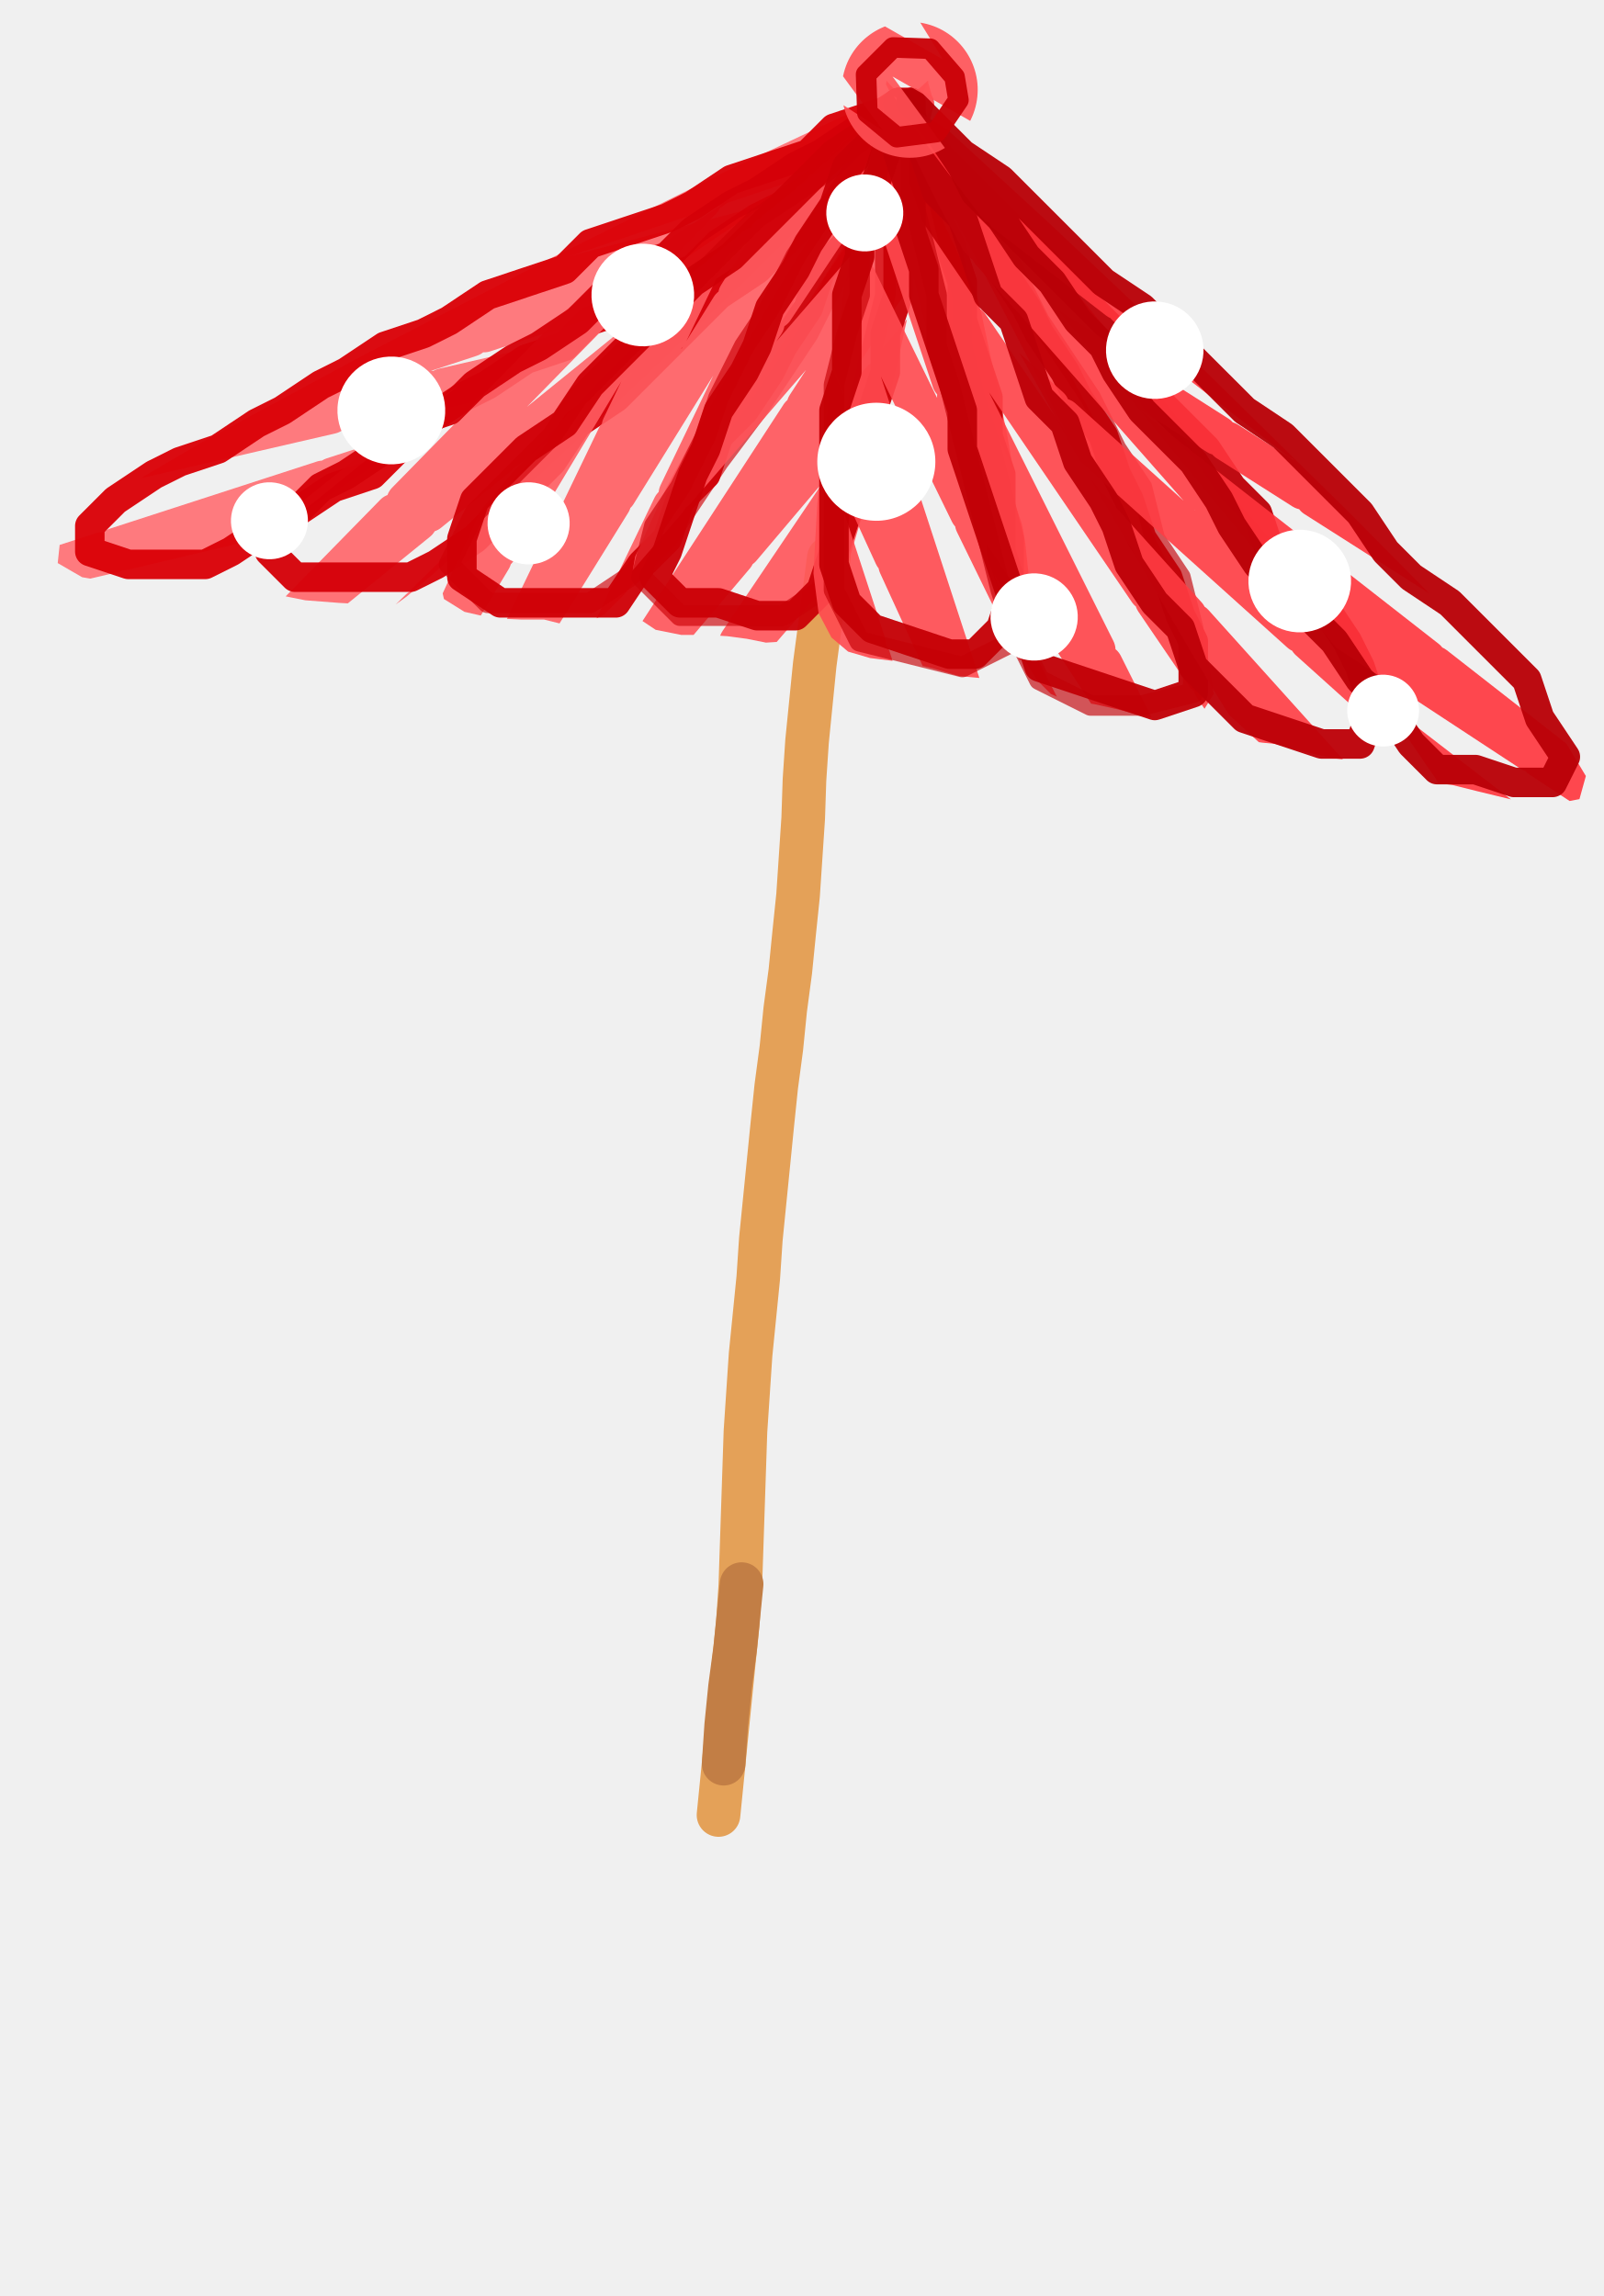
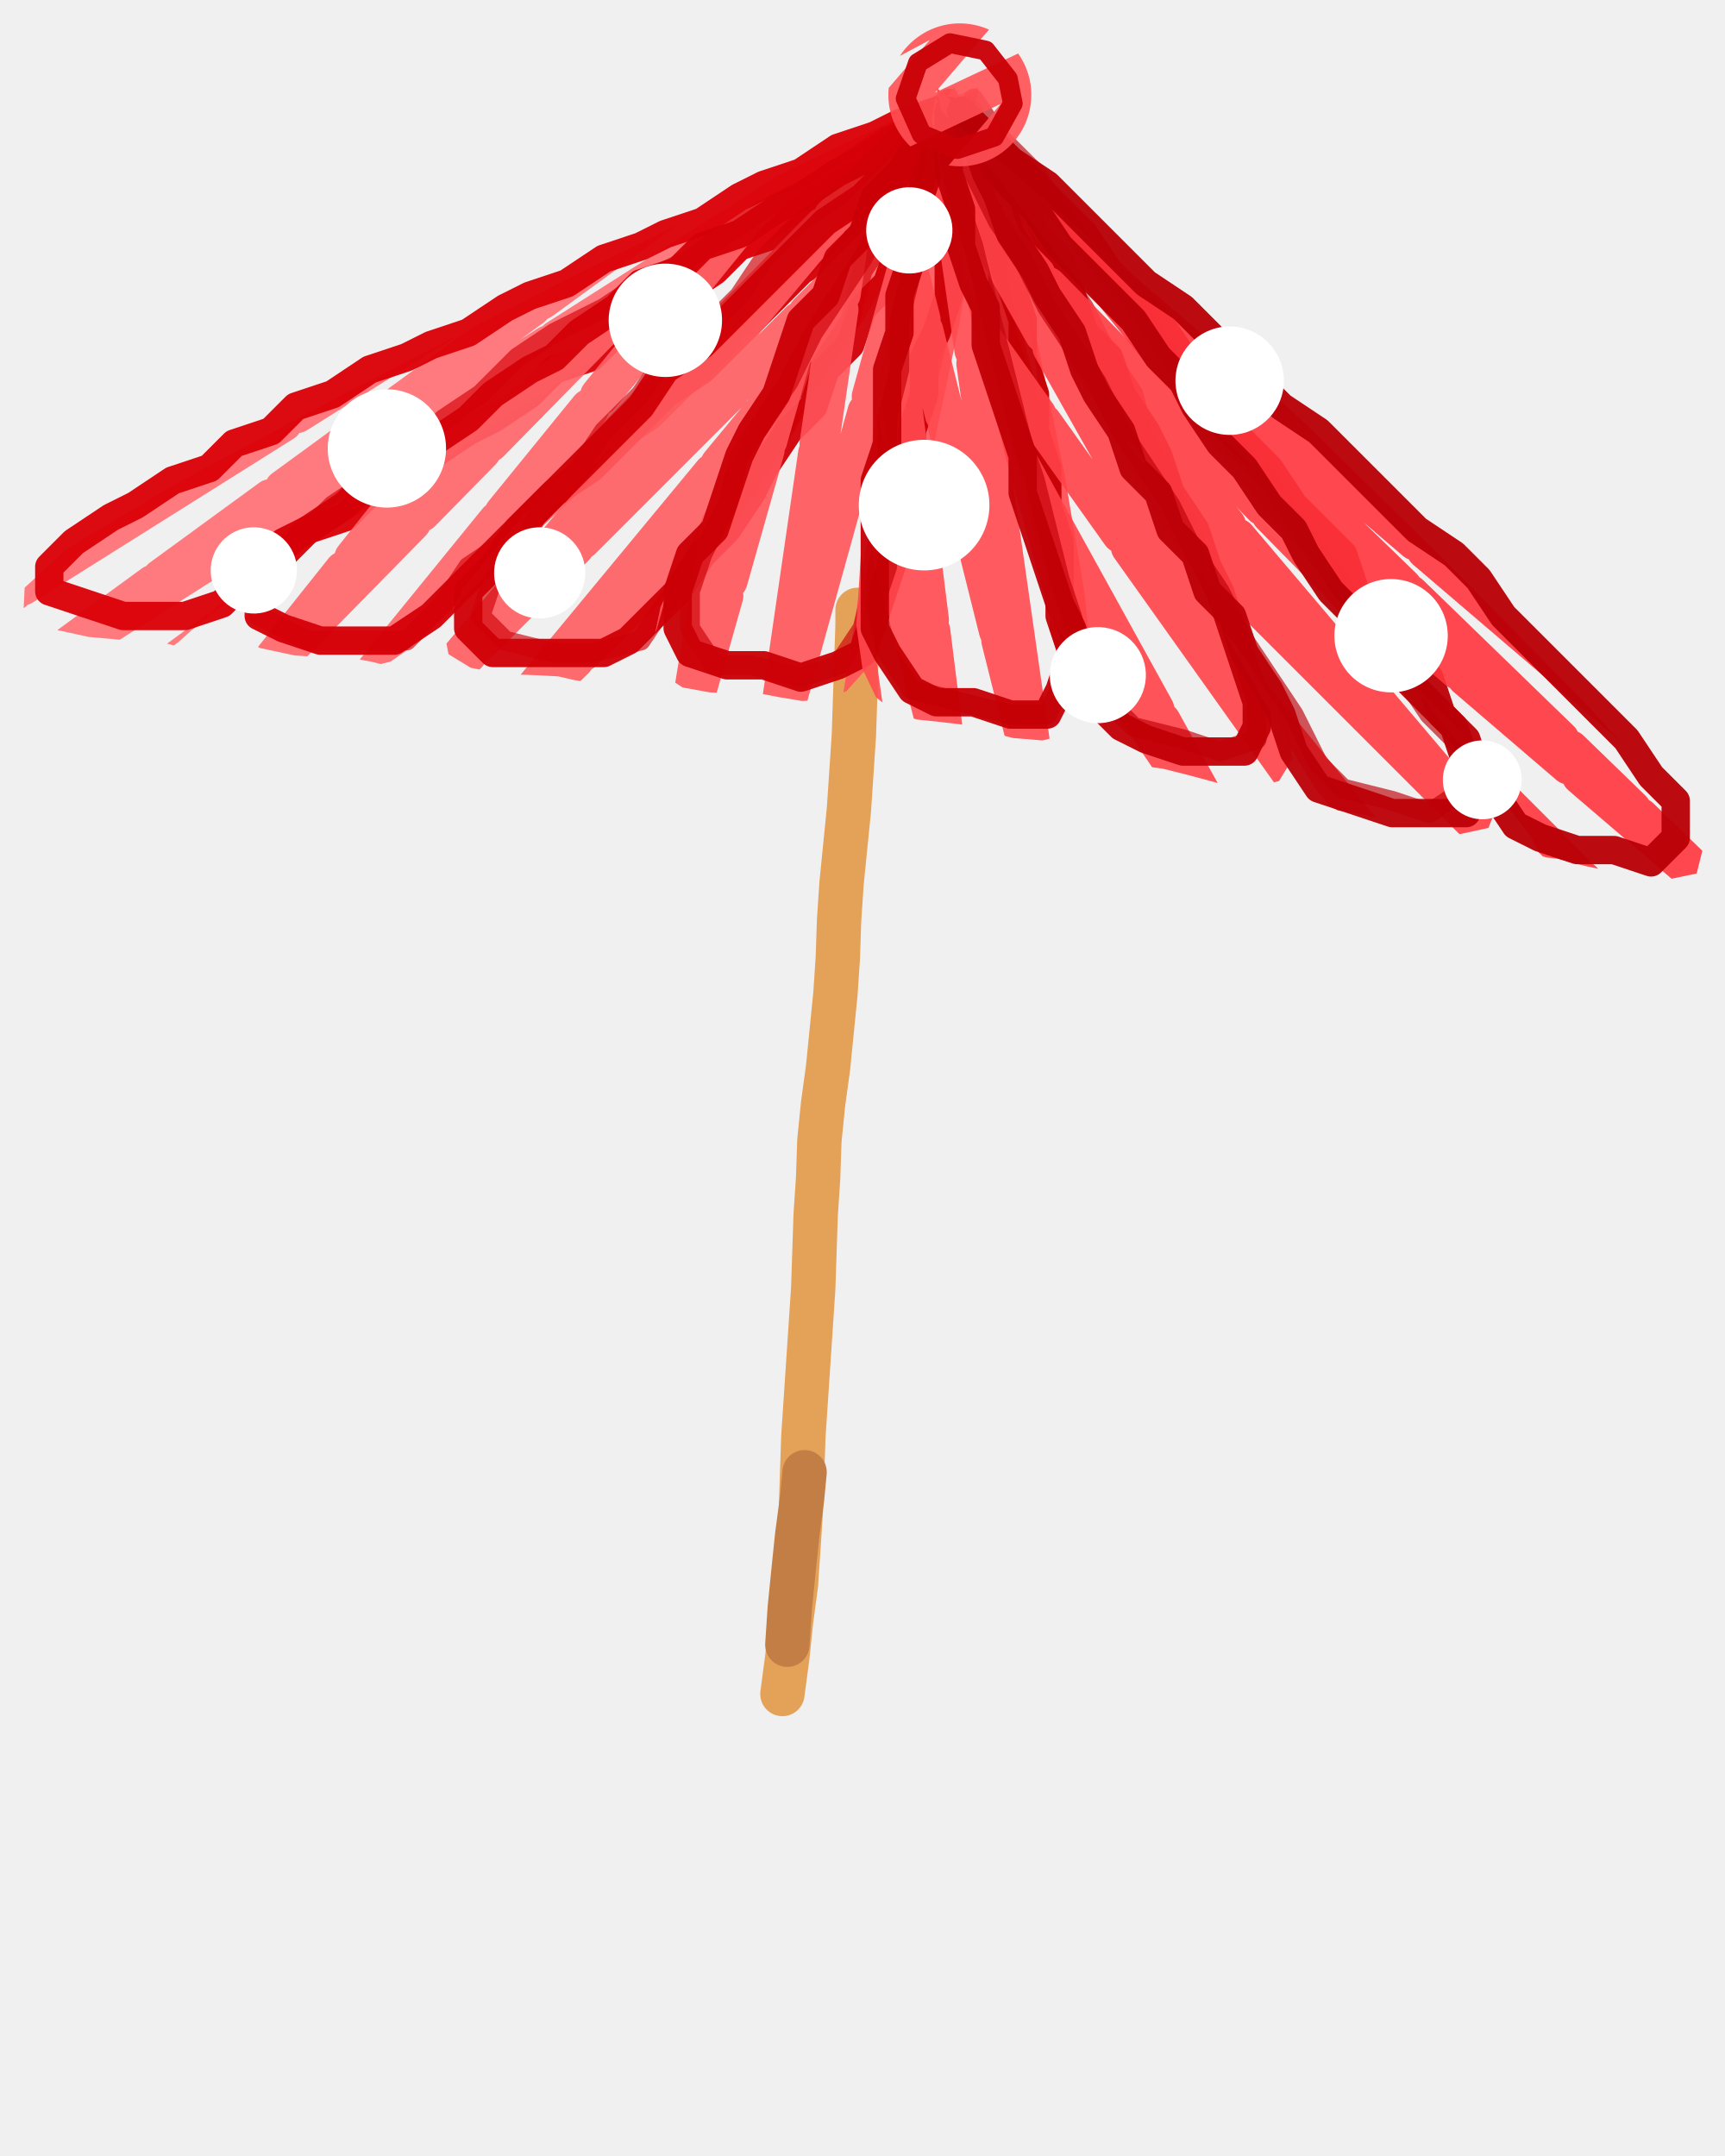
- <svg xmlns="http://www.w3.org/2000/svg" viewBox="0 0 125 179" width="125" height="179">
+ <svg xmlns="http://www.w3.org/2000/svg" viewBox="0 0 140 175" width="140" height="175">
  <defs>
    <clipPath id="k1">
-       <path d="M72.4,6.3L70.3,8.5 62.7,13.9 52,21.1 40.3,28.9 29.7,35.9 22.4,40.7 18.6,43.4 16.5,45.1 15.6,45.9 15.2,46.1 15,46.1 14.2,45.9 12.2,45.8 9.3,45.5 6.4,45 4.5,43.9 4.7,42 7.7,39.2 15.7,34.5 28.3,27.7 42.8,20.2 56.7,13.3 67.5,8.2Z" />
+       <path d="M79.4,7.1L76.9,9.6 68.3,15.7 56.1,24 42.7,32.8 30.6,40.7 22.3,46.2 17.9,49.3 15.5,51.2 14.5,52.1 14.1,52.4 13.8,52.3 12.9,52.1 10.6,52 7.2,51.7 4,51 1.9,49.8 2,47.7 5.5,44.5 14.6,39.1 29,31.4 45.6,22.9 61.5,15 73.7,9.2Z" />
    </clipPath>
    <clipPath id="k2">
-       <path d="M72.4,6.3L71.2,8.6 65.9,14.2 58.2,21.8 49.7,29.9 42,37.1 36.6,42.1 33.6,44.9 31.7,46.5 30.6,47.3 29.9,47.5 29.2,47.3 28.2,47.1 26.4,47 23.8,46.8 21.3,46.3 19.5,45.3 19.4,43.5 21.7,40.6 27.8,35.7 37.6,28.7 48.9,20.8 59.8,13.6 68.3,8.3Z" />
+       <path d="M79.4,7.1L78,9.7 72,16.1 63.2,24.7 53.5,33.9 44.7,42.1 38.5,47.8 35.1,50.9 33,52.8 31.7,53.7 30.9,53.9 30.1,53.7 29,53.5 26.9,53.4 23.9,53.2 21.1,52.6 19.1,51.4 19,49.3 21.5,46.1 28.5,40.5 39.6,32.5 52.6,23.6 65,15.4 74.7,9.4Z" />
    </clipPath>
    <clipPath id="k3">
-       <path d="M72.4,6.3L72.1,8.7 69.1,14.5 64.5,22.4 59.3,30.8 54.4,38.3 50.9,43.5 48.7,46.3 47.1,47.9 45.7,48.6 44.6,48.8 43.6,48.6 42.4,48.3 40.6,48.3 38.4,48.2 36.2,47.7 34.6,46.7 34.2,44.9 35.6,42 39.9,36.9 46.8,29.6 54.9,21.4 62.9,13.9 69.2,8.4Z" />
+       <path d="M79.4,7.1L79,9.8 75.6,16.4 70.4,25.4 64.5,35 59,43.5 55,49.4 52.5,52.6 50.6,54.4 49.1,55.3 47.8,55.4 46.6,55.2 45.3,54.9 43.3,54.8 40.7,54.7 38.2,54.2 36.4,53.1 36,51 37.6,47.7 42.4,41.9 50.3,33.6 59.5,24.3 68.5,15.7 75.7,9.5Z" />
    </clipPath>
    <clipPath id="k4">
-       <path d="M72.3,6.3L73,8.8 72.4,14.8 71.1,23 69.2,31.7 67.4,39.5 65.8,44.9 64.4,47.7 62.9,49.3 61.3,50 59.7,50.1 58.2,49.8 56.7,49.6 55.1,49.5 53.1,49.5 51.1,49.1 49.6,48.1 49,46.3 49.5,43.4 51.9,38.1 56,30.5 60.9,22.1 65.8,14.2 69.9,8.5Z" />
+       <path d="M79.3,7.1L80.1,9.9 79.4,16.8 77.9,26.1 75.8,36 73.7,44.9 71.9,51 70.4,54.2 68.7,56.1 66.9,56.8 65.1,56.9 63.3,56.6 61.7,56.3 59.8,56.3 57.6,56.2 55.4,55.8 53.7,54.7 52.9,52.7 53.6,49.3 56.3,43.3 60.9,34.7 66.4,25 71.9,16.1 76.6,9.6Z" />
    </clipPath>
    <clipPath id="k5">
-       <path d="M70.4,6.3L72.2,9.1 74.3,15.7 76.5,24.5 78.5,33.9 79.9,42.3 80.5,47.9 80,50.9 78.7,52.4 76.8,52.9 74.7,52.7 72.7,52.1 71,51.7 69.4,51.5 67.8,51.3 66.1,50.8 64.8,49.7 63.8,47.8 63.4,44.7 63.7,39.2 64.6,31.2 65.8,22.5 67.3,14.3 68.9,8.4Z" />
+       <path d="M77.4,7.1L79.4,10.2 81.7,17.7 84.2,27.8 86.4,38.5 88,48 88.7,54.5 88.2,57.9 86.7,59.6 84.6,60.1 82.2,59.9 79.9,59.3 78,58.8 76.3,58.6 74.4,58.4 72.6,57.8 71.1,56.6 70,54.3 69.5,50.8 69.9,44.5 70.8,35.5 72.2,25.5 73.9,16.2 75.7,9.5Z" />
    </clipPath>
    <clipPath id="k6">
-       <path d="M69.1,6.3L71.7,9.2 76.2,16.3 81.6,25.8 87,35.9 91.5,44.9 94.1,51 94.6,54.1 93.6,55.7 91.7,56.1 89.4,55.9 87.1,55.3 85.3,54.9 84.1,54.7 83,54.6 81.9,54.1 80.8,53 79.6,51 78.4,47.7 76.6,41.8 74.2,33.3 71.7,23.8 69.7,15 68.7,8.6Z" />
+       <path d="M76.1,7.1L79,10.4 84.1,18.5 90.2,29.3 96.3,40.8 101.4,51 104.4,58 104.9,61.6 103.8,63.4 101.7,63.9 99,63.6 96.4,62.9 94.4,62.4 93,62.2 91.7,62.1 90.5,61.6 89.3,60.4 88,58 86.6,54.3 84.5,47.5 81.8,37.8 79.1,27 76.8,17 75.6,9.7Z" />
    </clipPath>
    <clipPath id="k7">
-       <path d="M69,6.3L72.4,9.4 79.1,17 87.4,27.1 96,37.9 103.3,47.5 107.8,54 109.1,57.3 108.4,59 106.4,59.4 103.8,59.1 101.2,58.5 99.4,58 98.4,57.9 97.7,57.8 97.1,57.4 96.2,56.4 94.9,54.3 92.8,50.8 89.1,44.4 83.8,35.3 78.1,25.1 73,15.7 69.6,8.8Z" />
+       <path d="M76,7.1L79.9,10.7 87.4,19.3 97,30.8 106.7,43.1 115,54.1 120.1,61.5 121.6,65.2 120.8,67.2 118.5,67.7 115.6,67.3 112.6,66.6 110.5,66.1 109.4,65.9 108.6,65.8 107.9,65.4 106.9,64.2 105.4,61.8 103.1,57.8 98.9,50.6 92.9,40.1 86.3,28.5 80.5,17.8 76.6,10Z" />
    </clipPath>
    <clipPath id="k8">
-       <path d="M69,6.3L73.3,9.6 82.1,17.7 93.4,28.4 105.1,39.9 115.2,50.1 121.5,57 123.6,60.5 123.1,62.3 121,62.7 118.1,62.4 115.2,61.7 113.2,61.2 112.4,61.1 112.1,61.1 111.9,60.7 111.2,59.7 109.7,57.5 106.9,53.8 101.3,47.1 93.2,37.3 84.3,26.4 76.1,16.4 70.5,9Z" />
+       <path d="M76,7.1L80.8,10.9 90.9,20 103.8,32.3 117.2,45.4 128.7,57.1 135.8,64.9 138.2,68.9 137.7,70.9 135.3,71.4 132,71 128.7,70.3 126.4,69.7 125.5,69.6 125.2,69.5 124.9,69.2 124.2,67.9 122.4,65.5 119.2,61.3 112.9,53.6 103.6,42.4 93.4,30 84.1,18.5 77.7,10.2Z" />
    </clipPath>
    <clipPath id="k9">
-       <ellipse cx="70.9" cy="7" rx="5.3" ry="5.3" transform="rotate(9 70.9 7)" />
+       <ellipse cx="77.9" cy="7.7" rx="5.8" ry="5.8" transform="rotate(9 77.9 7.7)" />
    </clipPath>
  </defs>
-   <path d="M56,141.5L56.3,138.5 56.6,135.5 56.9,132.5 57.2,129.5 57.5,126.6 57.7,123.6 57.8,120.6 57.9,117.6 58,114.6 58.1,111.6 58.3,108.6 58.5,105.6 58.8,102.6 59.1,99.6 59.3,96.6 59.6,93.6 59.9,90.6 60.2,87.6 60.5,84.7 60.9,81.7 61.2,78.7 61.6,75.7 61.9,72.7 62.2,69.8 62.4,66.8 62.6,63.8 62.7,60.8 62.9,57.8 63.2,54.8 63.5,51.8 63.9,48.8 64.3,45.8 64.6,43.5" fill="none" stroke="#E4A158" stroke-width="3.4" stroke-linecap="round" stroke-linejoin="round" />
-   <path d="M56.4,137.5L56.6,134.5 56.9,131.5 57.3,128.5 57.6,125.5 57.8,123.5" fill="none" stroke="#C27E45" stroke-width="3.4" stroke-linecap="round" stroke-linejoin="round" />
+   <path d="M63.5,137.5L63.9,134.5 64.2,131.6 64.6,128.6 64.8,125.6 65,122.6 65.1,119.6 65.2,116.6 65.4,113.6 65.6,110.6 65.8,107.6 66,104.6 66.1,101.6 66.2,98.6 66.4,95.6 66.5,92.6 66.8,89.6 67.2,86.7 67.5,83.7 67.8,80.7 68,77.7 68.1,74.7 68.3,71.7 68.6,68.7 68.9,65.7 69.1,62.7 69.3,59.7 69.4,56.7 69.5,53.7 69.6,50.7 69.6,49.5" fill="none" stroke="#E4A158" stroke-width="3.6" stroke-linecap="round" stroke-linejoin="round" />
+   <path d="M63.9,133.5L64.1,130.5 64.4,127.5 64.7,124.6 65.1,121.6 65.3,119.5" fill="none" stroke="#C27E45" stroke-width="3.6" stroke-linecap="round" stroke-linejoin="round" />
  <g clip-path="url(#k1)">
-     <path d="M-6,10L68,-9 -7,16 70,-3 -5,22 74,3 -1,27 75,8 1,33 77,13 1,38 79,20 5,44 81,26 4,52 79,33 8,57 84,38 9,63 85,45" fill="none" stroke="#FF6D71" stroke-width="3.1" stroke-linecap="round" stroke-linejoin="round" stroke-opacity=".90" stroke-dasharray="17 1.1 7 .9 25 1.3 11 .8" stroke-dashoffset="36" />
+     <path d="M-19,22L57,-27 -17,27 60,-21 -12,33 64,-14 -9,39 67,-10 -6,44 72,-5 -2,50 76,1 2,55 79,6 7,59 82,11 11,64 87,15 14,69 90,21 15,77 94,27 19,83 99,33 26,86 100,38" fill="none" stroke="#FF6D71" stroke-width="3.1" stroke-linecap="round" stroke-linejoin="round" stroke-opacity=".90" stroke-dasharray="17 1.1 7 .9 25 1.3 11 .8" stroke-dashoffset="11" />
  </g>
-   <path d="M71,8L69,11 66,12 64,14 61,16 59,17 56,19 54,21 51,22 49,24 46,25 44,27 41,28 38,30 36,31 33,33 31,35 29,37 26,38 23,40 21,41 18,43 16,44 13,44 10,44 7,43 7,41 9,39 12,37 14,36 17,35 20,33 22,32 25,30 27,29 30,27 33,26 35,25 38,23 41,22 44,21 46,19 49,18 52,17 54,16 57,14 60,13 63,12 65,10 68,9 71,8Z" fill="none" stroke="#DA0006" stroke-width="2.3" stroke-linecap="round" stroke-linejoin="round" opacity=".95" />
+   <path d="M78,9L75,11 73,12 70,14 68,15 65,17 63,19 60,20 58,22 55,24 53,25 50,27 48,29 45,30 43,32 40,34 38,35 35,37 33,39 30,40 28,42 25,43 23,45 20,47 18,49 15,50 13,50 10,50 7,49 4,48 4,46 6,44 9,42 11,41 14,39 17,38 19,36 22,35 24,33 27,32 30,30 33,29 35,28 38,27 41,25 43,24 46,23 49,21 52,20 54,19 57,18 60,16 62,15 65,14 68,12 71,11 73,10 76,9Z" fill="none" stroke="#DA0006" stroke-width="2.3" stroke-linecap="round" stroke-linejoin="round" opacity=".95" />
  <g clip-path="url(#k2)">
-     <path d="M-2,26L52,-19 2,30 56,-14 7,35 59,-8 12,39 64,-3 16,44 68,2 21,50 74,7 24,56 79,12 29,61 83,18 36,65 87,23 40,69 92,28 45,74" fill="none" stroke="#FF6469" stroke-width="3.1" stroke-linecap="round" stroke-linejoin="round" stroke-opacity=".90" stroke-dasharray="17 1.1 7 .9 25 1.3 11 .8" stroke-dashoffset="26" />
+     <path d="M-4,34L49,-21 -1,40 54,-16 6,43 59,-13 11,46 62,-7 15,50 68,-4 21,55 74,1 26,60 80,5 31,65 83,11 35,71 89,15 41,75 95,20 48,78 100,26 52,86" fill="none" stroke="#FF6469" stroke-width="3.2" stroke-linecap="round" stroke-linejoin="round" stroke-opacity=".90" stroke-dasharray="17 1.1 7 .9 25 1.3 11 .8" stroke-dashoffset="7" />
  </g>
-   <path d="M71,8L70,11 67,13 65,15 63,17 61,19 59,21 56,23 54,25 52,27 50,29 48,31 45,33 43,36 41,38 39,40 37,42 34,44 32,45 29,45 26,45 23,45 21,43 23,40 25,38 27,37 30,35 32,33 35,32 37,30 40,28 42,27 45,25 47,23 49,21 52,20 54,18 57,16 59,15 62,13 64,12 67,10 70,8Z" fill="none" stroke="#D50007" stroke-width="2.3" stroke-linecap="round" stroke-linejoin="round" opacity=".95" />
+   <path d="M78,9L76,11 74,13 72,16 70,18 68,20 65,22 63,24 61,26 59,28 57,30 54,32 52,34 50,36 48,38 45,40 43,42 41,44 39,46 37,48 35,50 32,52 29,52 26,52 23,51 21,50 21,47 23,44 25,43 28,41 30,39 33,37 35,36 38,34 40,32 43,30 45,29 47,27 50,25 52,23 55,22 57,20 60,19 63,17 65,16 68,14 70,13 73,11 76,10Z" fill="none" stroke="#D50007" stroke-width="2.3" stroke-linecap="round" stroke-linejoin="round" opacity=".95" />
+   <path d="M77,8L75,11 72,14 70,17 67,20 64,23 61,25 59,28 56,31 53,34 50,36 47,39 44,41 41,44 38,46 36,49 33,52 29,52 25,52 21,50 21,47 24,44 27,41 30,39 33,37 36,34 39,32 42,29 45,27 49,25 52,23 56,21 59,19 62,17 66,15 69,13 72,11 76,10Z" fill="none" stroke="#D50007" stroke-width="1.6" stroke-linecap="round" stroke-linejoin="round" opacity=".65" />
  <g clip-path="url(#k3)">
-     <path d="M17,38L46,-9 21,44 51,-4 27,47 59,-3 35,49 65,-1 39,53 70,3 45,55 76,6 50,58 82,9 58,60 86,15 62,66 94,16" fill="none" stroke="#FF5C61" stroke-width="3.2" stroke-linecap="round" stroke-linejoin="round" stroke-opacity=".90" stroke-dasharray="17 1.1 7 .9 25 1.3 11 .8" stroke-dashoffset="34" />
+     <path d="M10,36L59,-12 16,40 63,-7 22,44 69,-3 28,47 73,2 32,52 79,4 36,55 83,8 40,60 87,14 45,66 92,18 52,68 98,22 54,76 104,27 60,79" fill="none" stroke="#FF5C61" stroke-width="3.2" stroke-linecap="round" stroke-linejoin="round" stroke-opacity=".90" stroke-dasharray="17 1.1 7 .9 25 1.3 11 .8" stroke-dashoffset="28" />
  </g>
-   <path d="M71,8L70,11 69,14 67,16 66,19 64,21 63,24 61,27 60,29 58,32 56,34 55,37 53,39 52,42 50,44 48,47 45,47 42,47 39,47 36,45 36,42 37,39 39,37 41,35 44,33 46,30 48,28 50,26 52,24 54,22 57,20 59,18 61,16 63,14 65,12 68,10 70,8Z" fill="none" stroke="#D00006" stroke-width="2.3" stroke-linecap="round" stroke-linejoin="round" opacity=".95" />
-   <path d="M72,8L71,12 69,16 67,19 65,22 63,26 61,29 59,32 56,36 54,39 52,42 49,45 46,47 42,47 38,47 35,44 37,40 40,37 43,34 45,31 48,28 51,25 53,23 56,20 59,17 62,15 65,13 68,10Z" fill="none" stroke="#D00006" stroke-width="1.6" stroke-linecap="round" stroke-linejoin="round" opacity=".65" />
+   <path d="M78,9L77,12 76,15 75,17 73,20 72,23 70,25 69,28 67,30 66,33 64,35 62,38 61,40 59,43 57,45 55,48 53,50 51,52 49,53 46,53 43,53 40,53 38,51 38,48 40,46 42,43 44,41 46,39 48,37 50,35 52,33 54,30 57,28 59,26 61,24 63,22 65,20 67,18 70,16 72,14 74,12 76,10Z" fill="none" stroke="#D00006" stroke-width="2.3" stroke-linecap="round" stroke-linejoin="round" opacity=".95" />
+   <path d="M77,9L76,12 74,15 72,19 70,22 69,26 67,29 65,32 63,36 60,39 58,42 56,46 54,49 52,52 48,53 45,53 41,52 39,50 40,47 42,45 44,41 47,38 49,35 52,32 54,29 57,27 60,24 62,21 65,18 68,16 71,13 74,10 77,8Z" fill="none" stroke="#D00006" stroke-width="1.6" stroke-linecap="round" stroke-linejoin="round" opacity=".65" />
  <g clip-path="url(#k4)">
-     <path d="M28,35L61,-3 35,38 67,1 40,42 73,5 45,47 77,10 49,53 82,14 55,54 87,17 59,59 92,20 65,62" fill="none" stroke="#FF5459" stroke-width="3.2" stroke-linecap="round" stroke-linejoin="round" stroke-opacity=".90" stroke-dasharray="17 1.1 7 .9 25 1.3 11 .8" stroke-dashoffset="38" />
+     <path d="M42,57L57,3 50,57 65,3 56,58 71,5 63,60 78,6 69,63 83,8 76,61 90,10 81,65" fill="none" stroke="#FF5459" stroke-width="3.2" stroke-linecap="round" stroke-linejoin="round" stroke-opacity=".90" stroke-dasharray="17 1.1 7 .9 25 1.3 11 .8" stroke-dashoffset="11" />
  </g>
-   <path d="M71,8L71,11 71,14 70,17 70,20 70,23 69,26 69,29 68,32 67,35 67,38 66,40 65,43 64,46 62,48 59,48 56,47 53,47 51,45 52,43 53,40 54,37 55,35 56,32 58,29 59,27 60,24 62,21 63,19 65,16 66,13 68,11 70,9Z" fill="none" stroke="#CB0006" stroke-width="2.3" stroke-linecap="round" stroke-linejoin="round" opacity=".95" />
-   <path d="M70,8L70,12 70,16 69,19 69,23 68,27 67,31 66,35 66,38 65,42 64,46 61,48 57,48 53,48 50,45 51,41 53,38 55,34 56,31 58,27 60,24 62,20 64,17 66,14 68,10Z" fill="none" stroke="#CB0006" stroke-width="1.6" stroke-linecap="round" stroke-linejoin="round" opacity=".65" />
+   <path d="M77,9L78,12 78,15 77,18 77,21 77,24 76,27 75,29 75,32 74,35 74,38 73,41 73,44 72,47 71,50 70,53 68,54 65,55 62,54 59,54 56,53 55,51 55,48 56,45 58,43 59,40 60,37 61,35 63,32 64,29 65,26 67,24 68,21 70,19 71,16 73,14 75,11 77,9Z" fill="none" stroke="#CB0006" stroke-width="2.3" stroke-linecap="round" stroke-linejoin="round" opacity=".95" />
+   <path d="M79,9L79,13 79,17 78,20 77,24 76,28 75,32 74,36 73,39 72,43 71,47 70,51 68,54 65,55 61,54 58,54 56,51 56,48 57,45 59,41 60,37 62,34 64,31 66,27 68,24 70,21 72,17 74,14 76,11Z" fill="none" stroke="#CB0006" stroke-width="1.6" stroke-linecap="round" stroke-linejoin="round" opacity=".65" />
  <g clip-path="url(#k5)">
-     <path d="M78,1L93,49 71,1 87,50 66,5 82,53 60,8 76,57 54,9 70,58 48,11 64,60" fill="none" stroke="#FF4A4F" stroke-width="3.2" stroke-linecap="round" stroke-linejoin="round" stroke-opacity=".90" stroke-dasharray="17 1.1 7 .9 25 1.3 11 .8" stroke-dashoffset="13" />
+     <path d="M87,1L96,61 82,4 90,60 76,7 84,63 70,7 77,63 63,8 71,64" fill="none" stroke="#FF4A4F" stroke-width="3.2" stroke-linecap="round" stroke-linejoin="round" stroke-opacity=".90" stroke-dasharray="17 1.1 7 .9 25 1.3 11 .8" stroke-dashoffset="21" />
  </g>
-   <path d="M70,8L72,11 72,14 73,17 74,19 75,22 75,25 76,28 77,31 77,34 78,37 78,40 78,43 79,46 78,49 76,51 74,51 71,50 68,49 66,47 65,44 65,41 65,38 65,35 65,32 66,29 66,26 66,23 67,20 67,17 68,15 69,12 70,9Z" fill="none" stroke="#C50005" stroke-width="2.3" stroke-linecap="round" stroke-linejoin="round" opacity=".95" />
-   <path d="M70,8L72,12 73,15 74,19 75,23 75,27 76,31 77,34 78,38 79,42 79,46 79,50 75,52 71,51 67,50 65,46 65,42 65,38 65,34 65,30 66,26 67,23 67,19 68,15 69,11Z" fill="none" stroke="#C50005" stroke-width="1.6" stroke-linecap="round" stroke-linejoin="round" opacity=".65" />
+   <path d="M77,9L79,12 79,14 80,17 81,20 82,23 83,26 83,29 84,32 84,35 85,38 85,41 86,44 86,47 86,50 87,53 86,56 85,58 82,58 79,57 76,57 74,56 72,53 71,51 71,48 71,45 71,42 71,39 72,36 72,33 72,30 73,27 73,24 74,21 74,18 75,15 76,12 77,9Z" fill="none" stroke="#C50005" stroke-width="2.3" stroke-linecap="round" stroke-linejoin="round" opacity=".95" />
+   <path d="M77,9L79,13 80,16 81,20 81,24 82,28 83,31 83,35 84,39 85,43 86,47 86,51 87,54 85,58 82,58 78,57 74,56 72,53 71,49 72,46 72,42 72,38 72,34 73,30 73,26 74,22 74,18 75,15 76,11Z" fill="none" stroke="#C50005" stroke-width="1.6" stroke-linecap="round" stroke-linejoin="round" opacity=".65" />
  <g clip-path="url(#k6)">
-     <path d="M86,-7L113,45 82,-1 107,48 76,3 101,51 69,3 97,57 65,10 89,58 59,12 85,63 53,16 78,65 45,18" fill="none" stroke="#FF4349" stroke-width="3.2" stroke-linecap="round" stroke-linejoin="round" stroke-opacity=".90" stroke-dasharray="17 1.1 7 .9 25 1.3 11 .8" stroke-dashoffset="1" />
+     <path d="M97,-5L128,52 92,-2 124,55 86,1 116,56 80,4 111,60 74,8 105,63 68,11 100,69 62,13 93,71 57,20 88,76 51,21 81,79" fill="none" stroke="#FF4349" stroke-width="3.2" stroke-linecap="round" stroke-linejoin="round" stroke-opacity=".90" stroke-dasharray="17 1.1 7 .9 25 1.3 11 .8" stroke-dashoffset="27" />
  </g>
-   <path d="M70,9L72,11 74,13 75,16 77,18 78,21 80,24 81,26 83,29 84,31 86,34 87,37 88,39 89,42 91,45 92,48 93,50 93,54 90,55 87,54 84,53 81,52 80,49 79,47 78,44 77,41 76,38 75,35 75,32 74,29 73,26 72,23 72,21 71,18 71,15 70,12 70,9Z" fill="none" stroke="#C10006" stroke-width="2.3" stroke-linecap="round" stroke-linejoin="round" opacity=".95" />
-   <path d="M70,8L73,11 75,15 77,18 79,21 81,25 83,28 85,31 87,35 89,38 90,42 92,45 93,49 93,54 89,55 85,55 81,53 79,49 78,46 77,42 76,38 75,34 74,30 73,27 73,23 72,19 71,15 71,11Z" fill="none" stroke="#C10006" stroke-width="1.6" stroke-linecap="round" stroke-linejoin="round" opacity=".65" />
+   <path d="M77,9L79,11 81,14 83,16 84,19 86,21 87,24 88,27 90,29 91,32 93,35 94,37 95,40 97,43 98,46 99,48 100,51 101,54 102,57 102,59 101,61 99,61 96,61 93,60 91,59 89,57 88,54 87,51 86,49 85,46 84,43 83,40 83,37 82,34 81,31 80,28 80,25 79,23 78,20 78,17 77,14 77,11Z" fill="none" stroke="#C10006" stroke-width="2.3" stroke-linecap="round" stroke-linejoin="round" opacity=".95" />
+   <path d="M78,9L80,12 82,15 84,18 86,22 88,25 90,29 92,32 93,36 95,39 96,43 98,46 100,50 101,54 102,57 102,60 99,61 96,60 92,59 90,57 88,54 87,50 86,47 85,43 84,39 83,36 82,32 81,28 80,24 79,20 78,17 77,13 78,9Z" fill="none" stroke="#C10006" stroke-width="1.6" stroke-linecap="round" stroke-linejoin="round" opacity=".65" />
  <g clip-path="url(#k7)">
-     <path d="M87,-15L134,36 84,-10 131,41 79,-6 124,44 75,-1 121,50 70,4 116,53 67,8 111,58 61,13 106,63 57,18 102,67 51,21 97,71 49,28 92,76 42,30 88,81" fill="none" stroke="#FF3C43" stroke-width="3.1" stroke-linecap="round" stroke-linejoin="round" stroke-opacity=".90" stroke-dasharray="17 1.1 7 .9 25 1.3 11 .8" stroke-dashoffset="34" />
+     <path d="M100,-16L150,44 95,-13 143,47 90,-8 139,51 86,-3 136,57 81,1 129,59 76,6 127,66 71,9 121,68 67,14 115,73 61,19 110,78 57,24 106,84 51,27 101,88 48,34 96,93" fill="none" stroke="#FF3C43" stroke-width="3.2" stroke-linecap="round" stroke-linejoin="round" stroke-opacity=".90" stroke-dasharray="17 1.1 7 .9 25 1.3 11 .8" stroke-dashoffset="40" />
  </g>
-   <path d="M70,8L72,11 74,13 76,15 78,17 80,19 83,22 85,24 87,26 89,28 90,31 92,33 94,35 96,38 98,40 99,43 101,45 103,47 105,50 106,52 107,55 106,58 103,58 100,57 97,56 95,54 93,52 92,49 90,47 88,44 87,41 86,39 84,36 83,33 81,31 80,28 79,25 77,23 76,20 75,17 73,15 72,12 71,9Z" fill="none" stroke="#BD0007" stroke-width="2.3" stroke-linecap="round" stroke-linejoin="round" opacity=".95" />
+   <path d="M78,9L80,11 82,13 84,15 86,17 88,19 90,22 92,24 94,26 96,29 98,31 99,34 101,36 103,38 105,41 107,43 109,45 110,48 112,50 114,53 116,55 117,58 119,60 120,63 119,66 116,66 113,66 110,65 107,64 105,61 104,58 103,56 101,53 100,50 98,48 97,45 95,43 94,40 92,38 91,35 89,32 88,30 87,27 85,24 84,22 82,19 81,16 80,14 79,11Z" fill="none" stroke="#BD0007" stroke-width="2.3" stroke-linecap="round" stroke-linejoin="round" opacity=".95" />
+   <path d="M79,8L81,11 84,14 86,17 88,20 91,23 93,26 95,29 98,33 100,36 103,39 105,42 107,45 109,48 112,51 114,55 116,58 119,61 119,64 116,66 113,65 109,64 107,62 105,58 103,55 101,52 99,48 97,45 95,41 93,38 91,35 89,31 87,28 85,25 83,21 81,18 79,14 78,11Z" fill="none" stroke="#BD0007" stroke-width="1.6" stroke-linecap="round" stroke-linejoin="round" opacity=".65" />
  <g clip-path="url(#k8)">
-     <path d="M87,-19L148,28 83,-14 147,35 80,-8 140,37 75,-4 137,44 71,2 134,50 66,7 128,55 62,13 126,63 59,19 120,66 56,24 116,71 51,30 113,78 47,36 108,83 45,42 107,89 39,45" fill="none" stroke="#FF353C" stroke-width="3.1" stroke-linecap="round" stroke-linejoin="round" stroke-opacity=".90" stroke-dasharray="17 1.1 7 .9 25 1.3 11 .8" stroke-dashoffset="23" />
+     <path d="M104,-24L168,39 100,-19 164,44 95,-17 160,48 91,-12 157,54 86,-6 152,60 83,1 146,62 77,3 143,68 74,9 140,73 70,13 133,76 66,18 130,81 63,23 125,85 58,27 123,91 52,30 117,94 49,36 113,100 43,39 108,104" fill="none" stroke="#FF353C" stroke-width="3.1" stroke-linecap="round" stroke-linejoin="round" stroke-opacity=".90" stroke-dasharray="17 1.1 7 .9 25 1.3 11 .8" stroke-dashoffset="13" />
  </g>
-   <path d="M71,8L73,10 75,12 78,14 80,16 82,18 84,20 86,22 89,24 91,26 93,28 95,30 97,32 100,34 102,36 104,38 106,40 108,43 110,45 113,47 115,49 117,51 119,53 120,56 122,59 121,61 118,61 115,60 112,60 110,58 108,55 106,53 104,50 102,48 100,46 98,44 96,41 95,39 93,36 91,34 89,32 87,29 86,27 84,25 82,22 80,20 78,17 76,15 75,13 73,10 71,8Z" fill="none" stroke="#B90006" stroke-width="2.3" stroke-linecap="round" stroke-linejoin="round" opacity=".95" />
-   <ellipse cx="30.5" cy="32" rx="4.2" ry="4.2" transform="rotate(9 30.5 32)" fill="#FFFFFF" />
-   <ellipse cx="50.1" cy="23" rx="4" ry="4" transform="rotate(9 50.1 23)" fill="#FFFFFF" />
-   <ellipse cx="68.3" cy="36" rx="4.6" ry="4.6" transform="rotate(9 68.3 36)" fill="#FFFFFF" />
-   <ellipse cx="90" cy="27.3" rx="3.8" ry="3.8" transform="rotate(9 90 27.3)" fill="#FFFFFF" />
-   <ellipse cx="101.3" cy="45.3" rx="4" ry="4" transform="rotate(9 101.3 45.3)" fill="#FFFFFF" />
-   <ellipse cx="67.4" cy="16.6" rx="3" ry="3" transform="rotate(9 67.4 16.6)" fill="#FFFFFF" />
-   <ellipse cx="21" cy="40.6" rx="3" ry="3" transform="rotate(9 21 40.6)" fill="#FFFFFF" />
-   <ellipse cx="80.6" cy="48.1" rx="3.4" ry="3.4" transform="rotate(9 80.6 48.1)" fill="#FFFFFF" />
-   <ellipse cx="41.2" cy="40.8" rx="3.2" ry="3.2" transform="rotate(9 41.2 40.8)" fill="#FFFFFF" />
-   <ellipse cx="107.8" cy="55.4" rx="2.8" ry="2.8" transform="rotate(9 107.8 55.4)" fill="#FFFFFF" />
+   <path d="M78,9L80,11 82,13 85,15 87,17 89,19 91,21 93,23 96,25 98,27 100,29 102,31 104,33 107,35 109,37 111,39 113,41 115,43 118,45 120,47 122,50 124,52 126,54 128,56 130,58 132,60 134,63 136,65 136,68 134,70 131,69 128,69 125,68 123,67 121,64 119,62 118,59 116,57 114,55 112,52 110,50 108,48 106,45 105,43 103,41 101,38 99,36 97,33 96,31 94,29 92,26 90,24 88,22 86,20 84,17 82,15 80,12 79,10Z" fill="none" stroke="#B90006" stroke-width="2.3" stroke-linecap="round" stroke-linejoin="round" opacity=".95" />
+   <ellipse cx="31.4" cy="36.4" rx="4.8" ry="4.8" transform="rotate(9 31.4 36.4)" fill="#FFFFFF" />
+   <ellipse cx="54" cy="26" rx="4.6" ry="4.6" transform="rotate(9 54 26)" fill="#FFFFFF" />
+   <ellipse cx="75" cy="41" rx="5.3" ry="5.3" transform="rotate(9 75 41)" fill="#FFFFFF" />
+   <ellipse cx="99.8" cy="30.9" rx="4.4" ry="4.4" transform="rotate(9 99.8 30.9)" fill="#FFFFFF" />
+   <ellipse cx="112.9" cy="51.6" rx="4.6" ry="4.6" transform="rotate(9 112.9 51.6)" fill="#FFFFFF" />
+   <ellipse cx="73.8" cy="18.7" rx="3.5" ry="3.5" transform="rotate(9 73.8 18.7)" fill="#FFFFFF" />
+   <ellipse cx="20.6" cy="46.3" rx="3.5" ry="3.5" transform="rotate(9 20.6 46.3)" fill="#FFFFFF" />
+   <ellipse cx="89.1" cy="54.8" rx="3.9" ry="3.9" transform="rotate(9 89.1 54.8)" fill="#FFFFFF" />
+   <ellipse cx="43.8" cy="46.5" rx="3.7" ry="3.7" transform="rotate(9 43.8 46.5)" fill="#FFFFFF" />
+   <ellipse cx="120.3" cy="63.3" rx="3.2" ry="3.2" transform="rotate(9 120.3 63.3)" fill="#FFFFFF" />
  <g clip-path="url(#k9)">
-     <path d="M70,-4L78,9 64,1 75,16 61,7 69,18" fill="none" stroke="#FF5055" stroke-width="3.1" stroke-linecap="round" stroke-linejoin="round" stroke-opacity=".90" />
+     <path d="M67,6L82,-2 70,12 87,4 76,17 89,11" fill="none" stroke="#FF5055" stroke-width="3.1" stroke-linecap="round" stroke-linejoin="round" stroke-opacity=".90" />
  </g>
-   <path d="M74.7,7.8L73,10.3 69.9,10.7 67.6,8.8 67.5,5.8 69.6,3.7 72.5,3.8 74.4,6Z" fill="none" stroke="#C90006" stroke-width="1.6" stroke-linecap="round" stroke-linejoin="round" opacity=".95" />
+   <path d="M82.2,8.4L80.7,11.1 77.7,12.1 74.8,10.9 73.5,8 74.5,5.1 77.1,3.5 80,4.1 81.8,6.4Z" fill="none" stroke="#C90006" stroke-width="1.6" stroke-linecap="round" stroke-linejoin="round" opacity=".95" />
</svg>
